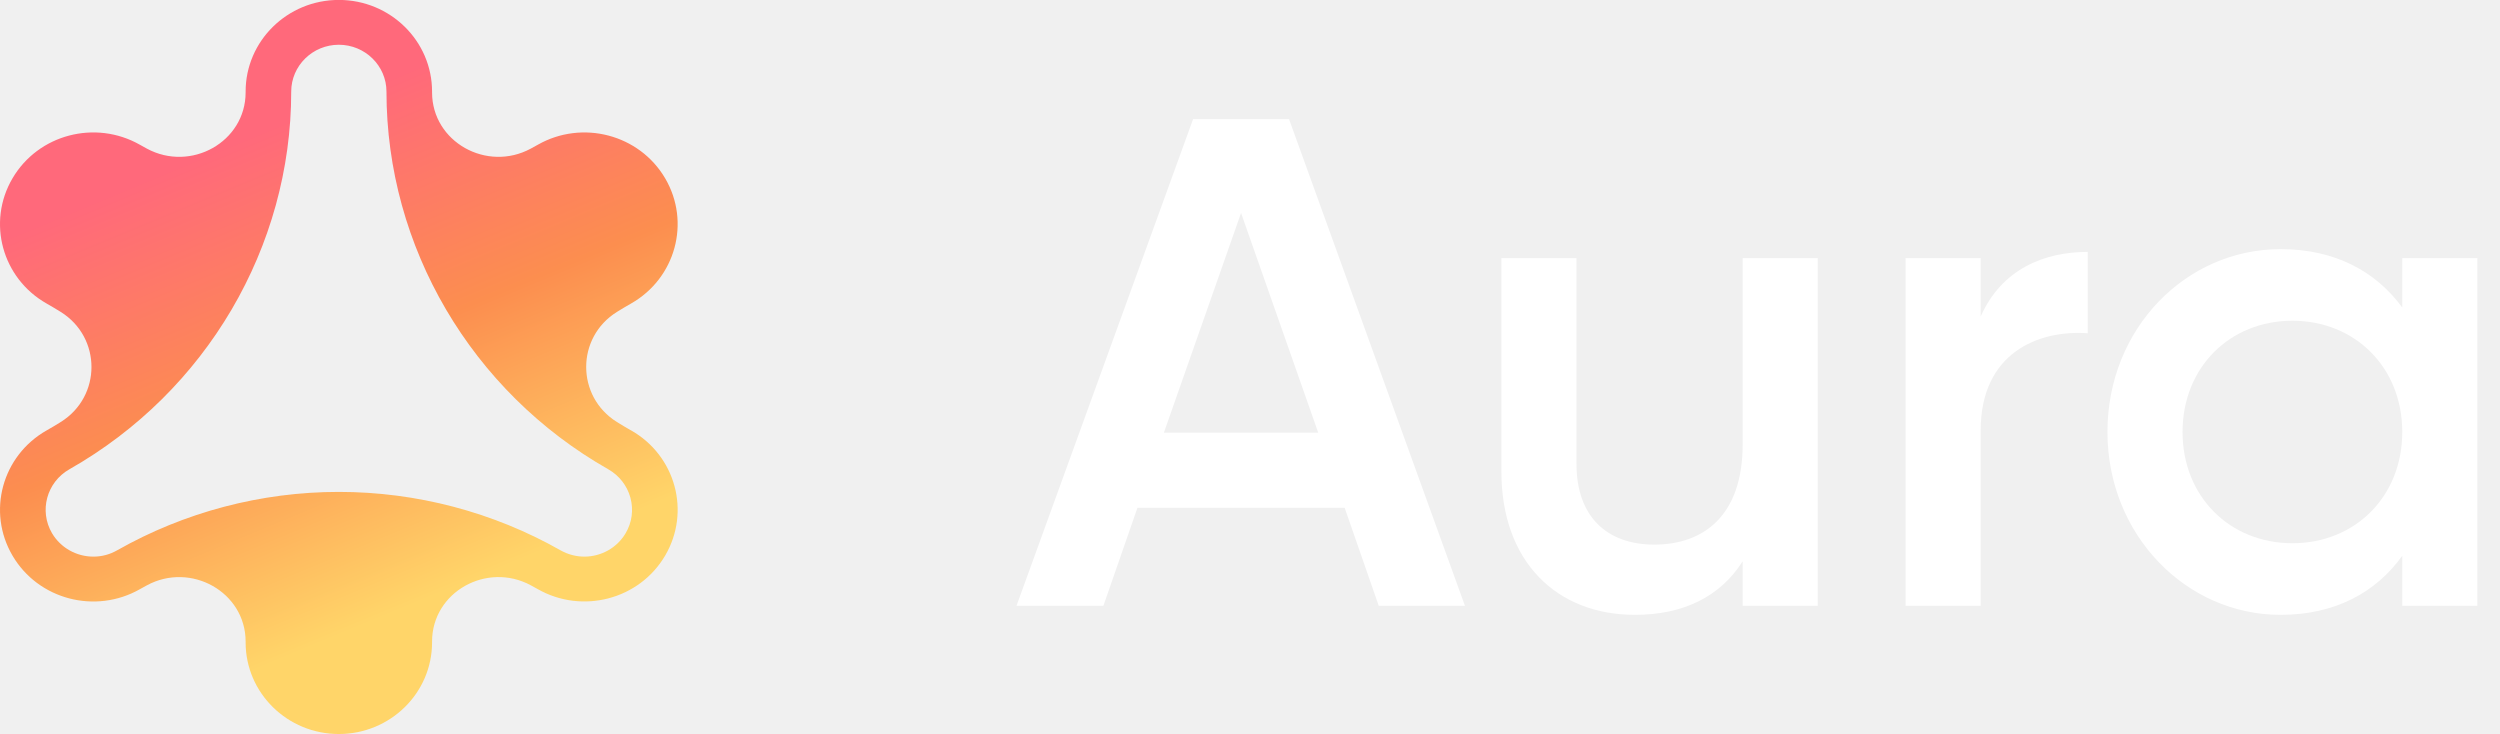
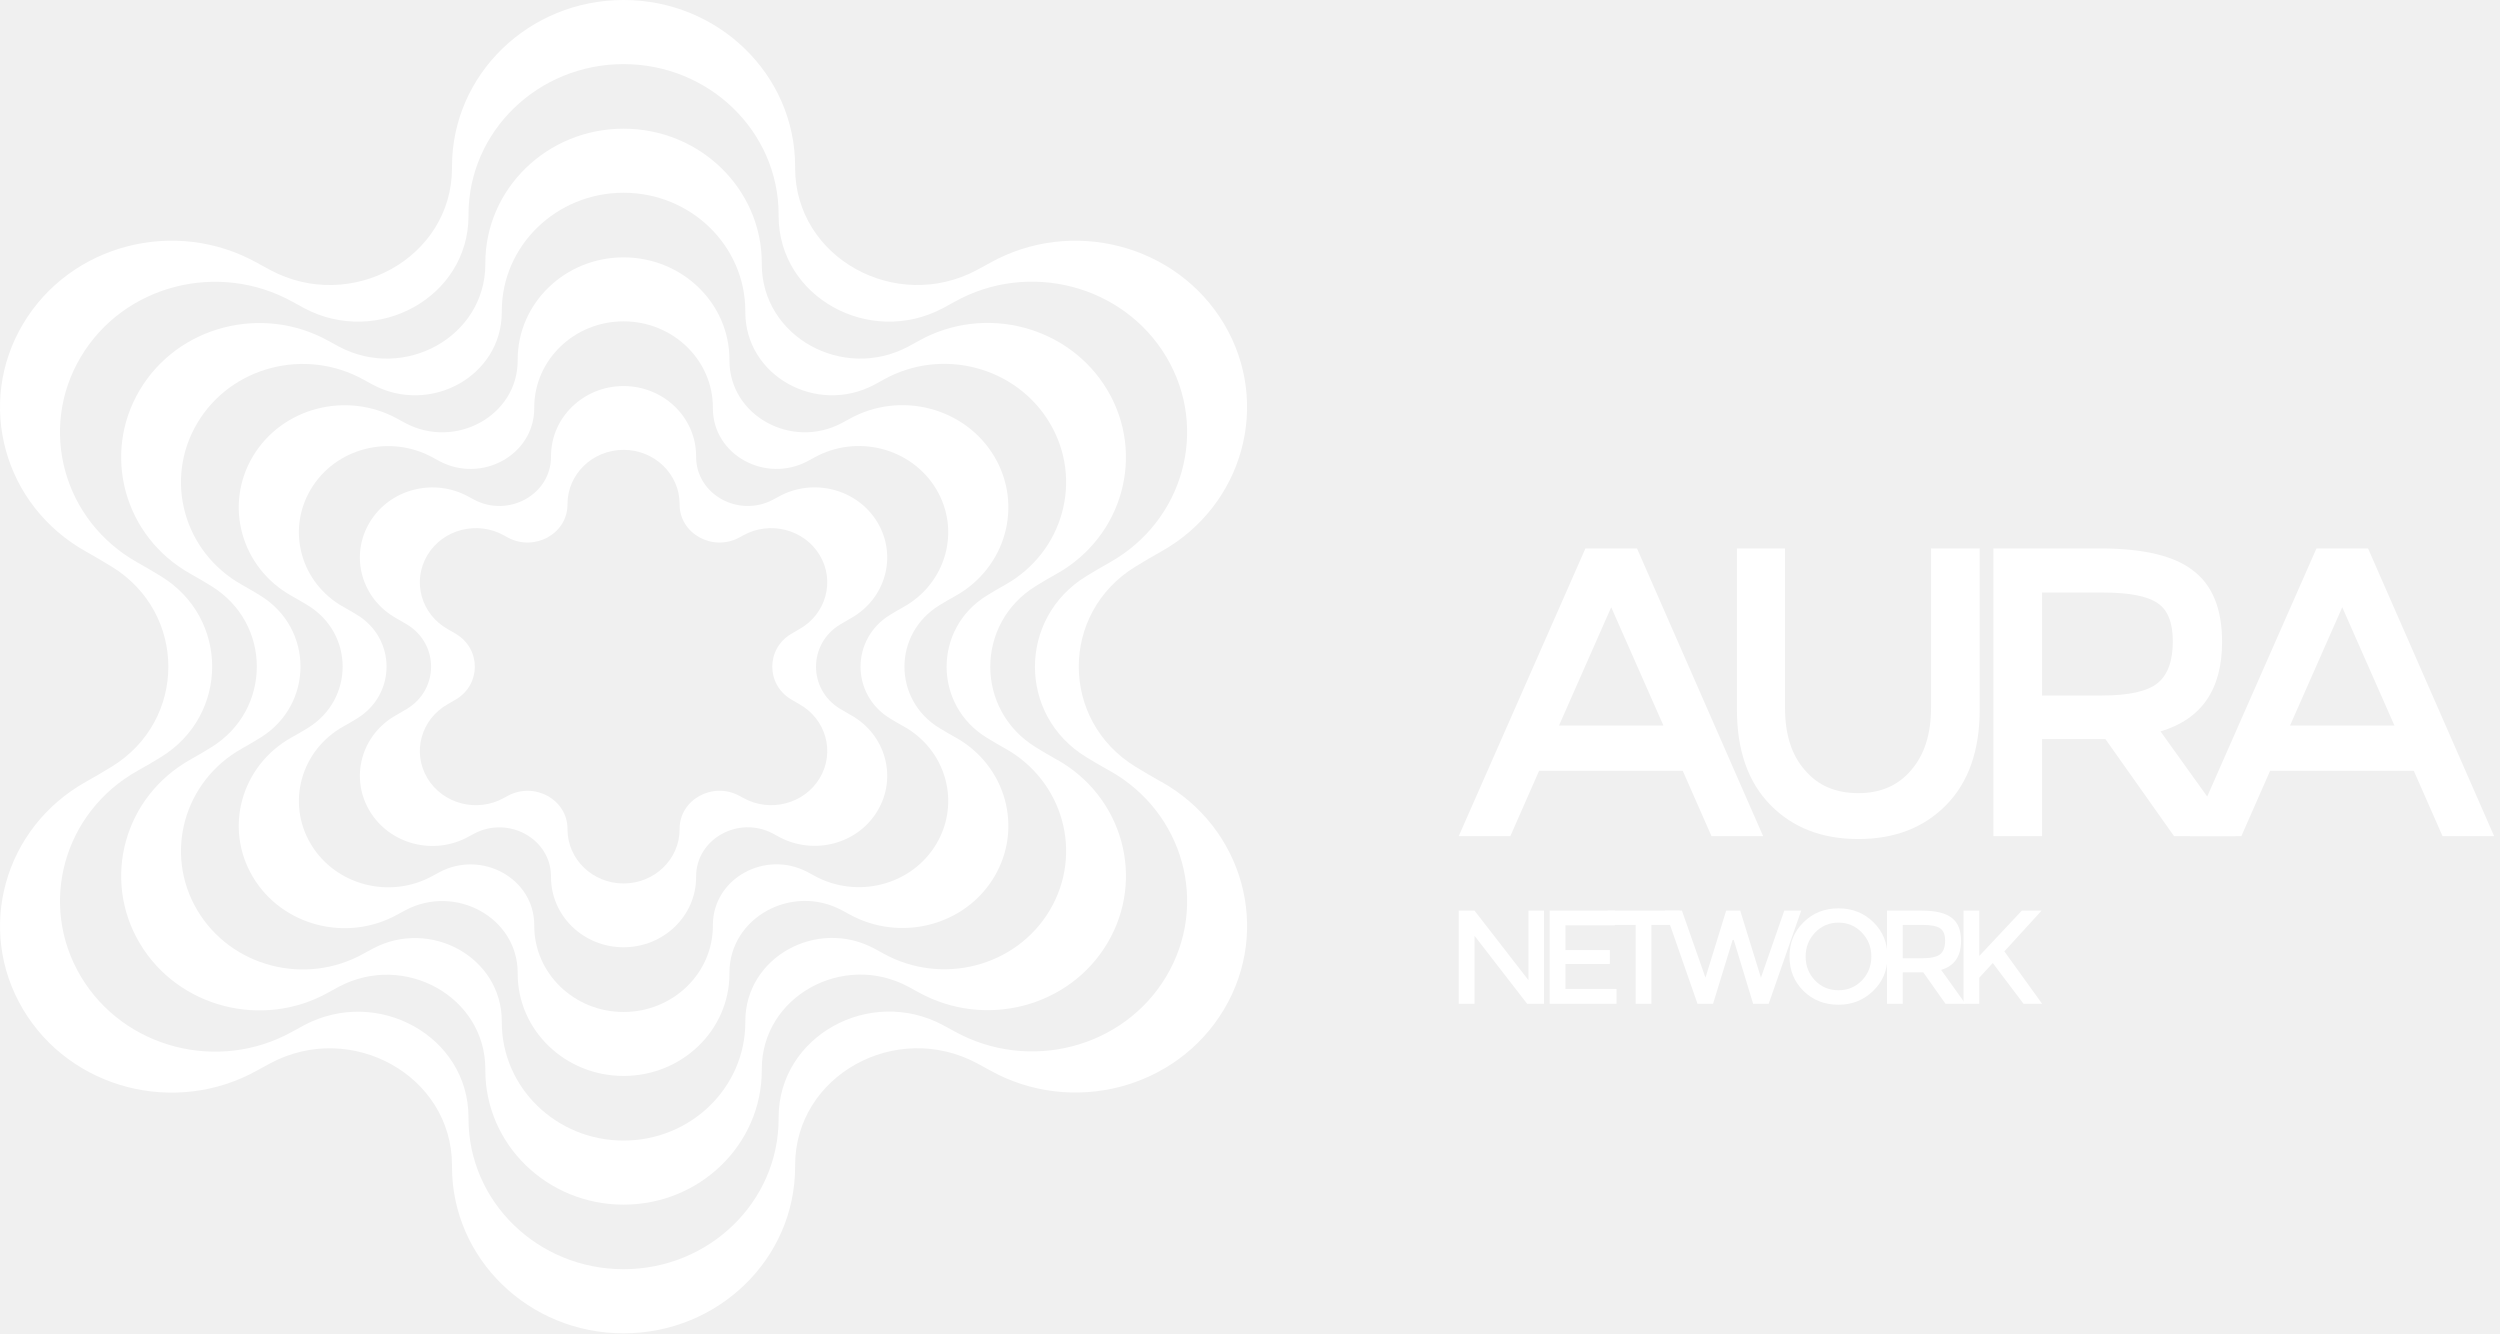
- <svg xmlns="http://www.w3.org/2000/svg" width="109" height="32" viewBox="0 0 109 32" fill="none">
-   <path d="M27.512 18.765C27.305 18.648 27.099 18.524 26.898 18.4C25.111 17.286 25.111 14.712 26.898 13.6C27.099 13.474 27.305 13.352 27.512 13.235C29.456 12.132 30.123 9.686 29.001 7.775C27.879 5.863 25.392 5.207 23.448 6.311C23.348 6.367 23.247 6.424 23.145 6.478C21.226 7.518 18.842 6.187 18.838 4.034V3.993C18.838 1.786 17.017 -0.003 14.773 -0.003C12.529 -0.003 10.709 1.786 10.709 3.993C10.709 4.006 10.709 4.021 10.709 4.034C10.704 6.189 8.321 7.518 6.401 6.478C6.3 6.424 6.2 6.367 6.099 6.311C4.155 5.207 1.667 5.861 0.545 7.775C-0.577 9.686 0.088 12.132 2.034 13.235C2.242 13.352 2.447 13.476 2.648 13.6C4.435 14.714 4.435 17.288 2.648 18.4C2.447 18.526 2.242 18.648 2.034 18.765C0.09 19.868 -0.577 22.312 0.545 24.225C1.667 26.139 4.155 26.793 6.099 25.689C6.198 25.633 6.3 25.576 6.401 25.522C8.321 24.482 10.704 25.813 10.709 27.966C10.709 27.979 10.709 27.994 10.709 28.007C10.709 30.214 12.529 32.003 14.773 32.003C17.017 32.003 18.838 30.214 18.838 28.007V27.966C18.842 25.811 21.226 24.482 23.145 25.52C23.247 25.574 23.346 25.631 23.448 25.687C25.392 26.791 27.879 26.137 29.001 24.223C30.123 22.312 29.458 19.866 27.512 18.763V18.765ZM27.278 23.248C26.909 23.878 26.218 24.269 25.476 24.269C25.116 24.269 24.758 24.173 24.442 23.995C21.506 22.329 18.164 21.447 14.773 21.447C11.382 21.447 8.04 22.329 5.105 23.995C4.784 24.178 4.435 24.269 4.071 24.269C3.329 24.269 2.639 23.878 2.268 23.248C1.696 22.273 2.036 21.022 3.028 20.459C8.992 17.073 12.697 10.763 12.697 3.993C12.697 2.868 13.629 1.951 14.773 1.951C15.917 1.951 16.85 2.868 16.85 3.993C16.85 10.763 20.554 17.073 26.518 20.459C26.997 20.733 27.342 21.172 27.486 21.699C27.629 22.227 27.556 22.777 27.278 23.248Z" fill="url(#paint0_linear_794_65)" />
-   <path d="M104.739 11.256H108.013V26.413H104.739V24.231C103.587 25.837 101.798 26.807 99.434 26.807C95.311 26.807 91.885 23.321 91.885 18.834C91.885 14.318 95.311 10.862 99.434 10.862C101.798 10.862 103.587 11.832 104.739 13.408V11.256ZM99.949 23.685C102.678 23.685 104.739 21.654 104.739 18.834C104.739 16.015 102.678 13.984 99.949 13.984C97.221 13.984 95.159 16.015 95.159 18.834C95.159 21.654 97.221 23.685 99.949 23.685Z" fill="white" />
-   <path d="M86.357 13.802C87.266 11.741 89.116 10.983 91.026 10.983V14.53C88.873 14.378 86.357 15.379 86.357 18.774V26.413H83.083V11.256H86.357V13.802Z" fill="white" />
-   <path d="M75.98 11.256H79.254V26.413H75.98V24.473C74.98 26.049 73.343 26.807 71.281 26.807C67.886 26.807 65.461 24.503 65.461 20.562V11.256H68.735V20.229C68.735 22.533 70.069 23.745 72.13 23.745C74.283 23.745 75.98 22.472 75.98 19.38V11.256Z" fill="white" />
-   <path d="M60.113 26.413L58.627 22.139H49.593L48.108 26.413H44.319L52.019 5.193H56.202L63.872 26.413H60.113ZM50.745 18.865H57.475L54.11 9.285L50.745 18.865Z" fill="white" />
-   <defs>
-     <linearGradient id="paint0_linear_794_65" x1="20.575" y1="25.295" x2="12.283" y2="5.357" gradientUnits="userSpaceOnUse">
-       <stop stop-color="#FFD569" />
-       <stop offset="0.515" stop-color="#FC8E4F" />
-       <stop offset="1" stop-color="#FF697B" />
-     </linearGradient>
-   </defs>
+ <svg xmlns="http://www.w3.org/2000/svg" width="150" height="80" viewBox="0 0 150 80" fill="none">
+   <path d="M69.675 46.905V46.91C69.15 46.617 68.63 46.308 68.12 45.999C63.595 43.213 63.595 36.78 68.12 34.001C68.63 33.686 69.15 33.382 69.675 33.089C74.598 30.331 76.287 24.218 73.446 19.44C70.604 14.663 64.305 13.023 59.383 15.781C59.131 15.923 58.873 16.064 58.616 16.2C53.754 18.8 47.718 15.472 47.707 10.092V9.989C47.707 4.473 43.097 0 37.413 0C31.729 0 27.12 4.473 27.12 9.989V10.092C27.109 15.478 21.073 18.8 16.211 16.2C15.954 16.064 15.702 15.923 15.445 15.781C10.522 13.023 4.223 14.658 1.381 19.44C-1.461 24.218 0.223 30.331 5.151 33.089C5.678 33.382 6.197 33.691 6.707 34.001C11.232 36.786 11.232 43.219 6.707 45.999C6.197 46.313 5.678 46.617 5.151 46.91C0.229 49.668 -1.461 55.776 1.381 60.559C4.223 65.341 10.522 66.976 15.445 64.218C15.697 64.076 15.954 63.935 16.211 63.8C21.073 61.199 27.109 64.527 27.12 69.907V70.011C27.12 75.527 31.729 80 37.413 80C43.097 80 47.707 75.527 47.707 70.011V69.907C47.718 64.521 53.754 61.199 58.616 63.794C58.873 63.93 59.125 64.071 59.383 64.212C64.305 66.97 70.604 65.336 73.446 60.553C76.287 55.776 74.604 49.663 69.675 46.905ZM37.413 76.152C32.276 76.152 28.11 72.11 28.11 67.124V67.031C28.1 62.168 22.653 59.176 18.25 61.511C18.019 61.634 17.785 61.761 17.558 61.889C13.109 64.381 7.415 62.904 4.847 58.582C2.278 54.259 3.805 48.738 8.254 46.245C8.73 45.981 9.2 45.706 9.661 45.422C13.75 42.91 13.757 37.084 9.661 34.578C9.201 34.296 8.73 34.018 8.254 33.753C3.8 31.261 2.278 25.736 4.847 21.418C7.415 17.095 13.1 15.635 17.558 18.11C17.79 18.239 18.018 18.365 18.25 18.489C22.65 20.829 28.1 17.836 28.11 12.968V12.875C28.11 7.89 32.276 3.847 37.413 3.847C42.55 3.847 46.717 7.89 46.717 12.875V12.968C46.728 17.831 52.178 20.829 56.577 18.489C56.809 18.365 57.042 18.238 57.27 18.11C61.719 15.618 67.413 17.1 69.981 21.418C72.549 25.736 71.022 31.261 66.573 33.753C66.098 34.018 65.628 34.293 65.167 34.578C61.077 37.09 61.069 42.917 65.167 45.422C65.627 45.703 66.098 45.981 66.573 46.245V46.241C71.028 48.734 72.549 54.259 69.981 58.576C67.413 62.899 61.731 64.354 57.27 61.883C57.037 61.755 56.81 61.628 56.577 61.506C52.183 59.161 46.728 62.163 46.717 67.031V67.124C46.717 72.11 42.551 76.152 37.413 76.152Z" fill="white" />
+   <path d="M63.407 45.572V45.577C62.984 45.34 62.564 45.092 62.154 44.84C58.501 42.604 58.508 37.401 62.154 35.159C62.565 34.904 62.984 34.659 63.407 34.423C67.374 32.197 68.735 27.264 66.445 23.409C64.156 19.554 59.08 18.23 55.114 20.456C54.911 20.57 54.703 20.684 54.496 20.794C50.575 22.882 45.716 20.206 45.707 15.865V15.782C45.707 11.331 41.992 7.721 37.413 7.721C32.833 7.721 29.12 11.331 29.12 15.782V15.865C29.11 20.211 24.252 22.882 20.33 20.794C20.123 20.684 19.92 20.571 19.713 20.456C15.738 18.246 10.671 19.549 8.381 23.409C6.092 27.264 7.449 32.197 11.419 34.423C11.844 34.659 12.263 34.907 12.672 35.159C16.325 37.397 16.319 42.597 12.672 44.84C12.262 45.094 11.844 45.34 11.419 45.577C7.453 47.802 6.092 52.73 8.381 56.59C10.671 60.45 15.747 61.769 19.713 59.543C19.916 59.429 20.123 59.316 20.33 59.205C24.255 57.121 29.11 59.793 29.12 64.133V64.217C29.12 68.669 32.834 72.279 37.413 72.279C41.992 72.279 45.707 68.669 45.707 64.217V64.133C45.716 59.788 50.579 57.107 54.496 59.201C54.704 59.31 54.907 59.423 55.114 59.539C59.091 61.743 64.156 60.445 66.445 56.586C68.735 52.73 67.378 47.798 63.407 45.572ZM62.988 54.611C60.971 58.011 56.51 59.155 53.006 57.212C52.824 57.111 52.645 57.011 52.462 56.915C49.012 55.07 44.728 57.431 44.719 61.26V61.333C44.719 65.255 41.448 68.434 37.413 68.434C33.378 68.434 30.107 65.255 30.107 61.333V61.26C30.099 57.436 25.821 55.082 22.364 56.919C22.182 57.015 21.999 57.115 21.82 57.215C18.327 59.176 13.855 58.014 11.838 54.615C9.821 51.215 11.02 46.873 14.515 44.912C14.888 44.704 15.257 44.487 15.619 44.264C18.831 42.288 18.836 37.707 15.619 35.735C15.258 35.514 14.888 35.295 14.515 35.087C11.017 33.126 9.821 28.781 11.838 25.385C13.855 21.985 18.319 20.836 21.82 22.783C22.003 22.885 22.182 22.984 22.364 23.081C25.819 24.921 30.099 22.567 30.107 18.739V18.666C30.107 14.745 33.379 11.565 37.413 11.565C41.447 11.565 44.719 14.745 44.719 18.666V18.739C44.728 22.563 49.007 24.921 52.462 23.081C52.645 22.984 52.827 22.884 53.006 22.783C56.5 20.823 60.971 21.988 62.988 25.385C65.005 28.781 63.806 33.126 60.312 35.087C59.939 35.295 59.57 35.511 59.208 35.735C55.996 37.711 55.99 42.294 59.208 44.264C59.569 44.485 59.939 44.704 60.312 44.912V44.909C63.81 46.869 65.005 51.215 62.988 54.611Z" fill="white" />
+   <path d="M57.323 44.239V44.242C56.999 44.063 56.678 43.873 56.364 43.683C53.566 41.981 53.571 38.023 56.364 36.317C56.679 36.123 56.999 35.937 57.323 35.757C60.362 34.063 61.404 30.311 59.651 27.377C57.897 24.445 54.009 23.438 50.971 25.131C50.816 25.218 50.657 25.304 50.498 25.388C47.495 26.977 43.773 24.941 43.766 21.638V21.575C43.766 18.189 40.921 15.442 37.413 15.442C33.905 15.442 31.061 18.189 31.061 21.575V21.638C31.054 24.945 27.333 26.977 24.328 25.388C24.17 25.304 24.014 25.219 23.855 25.131C20.811 23.45 16.93 24.442 15.176 27.377C13.422 30.311 14.462 34.063 17.503 35.757C17.828 35.937 18.149 36.126 18.463 36.317C21.26 38.019 21.256 41.976 18.463 43.683C18.149 43.876 17.828 44.063 17.503 44.242C14.465 45.935 13.422 49.685 15.176 52.622C16.93 55.558 20.817 56.561 23.855 54.868C24.011 54.781 24.17 54.695 24.328 54.612C27.335 53.026 31.054 55.058 31.061 58.361V58.425C31.061 61.811 33.906 64.557 37.413 64.557C40.92 64.557 43.766 61.811 43.766 58.425V58.361C43.773 55.054 47.498 53.015 50.498 54.608C50.657 54.691 50.813 54.777 50.971 54.864C54.018 56.542 57.897 55.554 59.651 52.618C61.404 49.685 60.366 45.932 57.323 44.239ZM56.175 50.645C54.696 53.124 51.422 53.957 48.853 52.541C48.718 52.468 48.587 52.395 48.453 52.325C45.922 50.98 42.779 52.701 42.773 55.491V55.545C42.773 58.402 40.373 60.719 37.413 60.719C34.453 60.719 32.054 58.402 32.054 55.545V55.491C32.048 52.704 28.91 50.989 26.373 52.328C26.24 52.398 26.105 52.471 25.975 52.544C23.412 53.972 20.131 53.126 18.652 50.649C17.172 48.171 18.052 45.008 20.615 43.58C20.889 43.427 21.16 43.27 21.425 43.107C23.781 41.667 23.785 38.329 21.425 36.893C21.16 36.731 20.889 36.572 20.615 36.42C18.049 34.991 17.172 31.825 18.652 29.35C20.131 26.873 23.406 26.037 25.975 27.455C26.108 27.529 26.24 27.602 26.373 27.672C28.908 29.012 32.048 27.298 32.054 24.508V24.455C32.054 21.598 34.453 19.281 37.413 19.281C40.372 19.281 42.773 21.598 42.773 24.455V24.508C42.779 27.295 45.919 29.012 48.453 27.672C48.587 27.602 48.721 27.528 48.853 27.455C51.416 26.026 54.696 26.876 56.175 29.35C57.655 31.825 56.775 34.991 54.212 36.42C53.938 36.572 53.667 36.729 53.402 36.893C51.045 38.332 51.041 41.672 53.402 43.107C53.667 43.268 53.938 43.427 54.212 43.58V43.577C56.779 45.005 57.655 48.171 56.175 50.645Z" fill="white" />
+   <path d="M51.056 42.907V42.909C50.833 42.785 50.613 42.656 50.398 42.525C48.48 41.358 48.484 38.645 50.398 37.475C50.613 37.343 50.833 37.215 51.056 37.091C53.137 35.93 53.852 33.357 52.65 31.346C51.449 29.335 48.785 28.645 46.703 29.806C46.596 29.865 46.487 29.924 46.379 29.982C44.321 31.071 41.771 29.676 41.766 27.411V27.368C41.766 25.046 39.817 23.163 37.413 23.163C35.009 23.163 33.061 25.046 33.061 27.368V27.411C33.056 29.678 30.506 31.071 28.448 29.982C28.339 29.924 28.232 29.866 28.123 29.806C26.038 28.653 23.379 29.333 22.177 31.346C20.975 33.357 21.687 35.93 23.771 37.091C23.994 37.215 24.214 37.344 24.429 37.475C26.345 38.642 26.343 41.355 24.429 42.525C24.213 42.657 23.994 42.785 23.771 42.909C21.689 44.07 20.975 46.64 22.177 48.654C23.379 50.667 26.042 51.355 28.123 50.194C28.23 50.134 28.339 50.075 28.448 50.018C30.508 48.931 33.056 50.324 33.061 52.588V52.632C33.061 54.954 35.01 56.836 37.413 56.836C39.816 56.836 41.766 54.954 41.766 52.632V52.588C41.771 50.322 44.324 48.923 46.379 50.016C46.488 50.072 46.595 50.132 46.703 50.192C48.79 51.342 51.449 50.665 52.65 48.651C53.852 46.64 53.139 44.068 51.056 42.907ZM49.185 46.684C48.257 48.24 46.199 48.771 44.591 47.874C44.507 47.828 44.425 47.782 44.34 47.738C42.752 46.895 40.78 47.974 40.776 49.726V49.76C40.776 51.554 39.27 53.008 37.414 53.008C35.557 53.008 34.05 51.554 34.05 49.76V49.726C34.047 47.977 32.075 46.895 30.486 47.74C30.403 47.784 30.318 47.83 30.236 47.876C28.628 48.773 26.569 48.241 25.641 46.686C24.712 45.13 25.265 43.144 26.873 42.247C27.045 42.152 27.215 42.053 27.381 41.951C28.86 41.047 28.86 38.955 27.381 38.049C27.215 37.949 27.045 37.848 26.873 37.753C25.263 36.856 24.712 34.868 25.641 33.314C26.569 31.759 28.628 31.227 30.236 32.123C30.32 32.169 30.403 32.216 30.486 32.26C32.075 33.105 34.047 32.025 34.05 30.274V30.24C34.05 28.446 35.557 26.991 37.414 26.991C39.271 26.991 40.776 28.446 40.776 30.24V30.274C40.78 32.023 42.752 33.105 44.34 32.26C44.425 32.216 44.509 32.169 44.591 32.123C46.199 31.227 48.257 31.76 49.185 33.314C50.114 34.868 49.562 36.856 47.953 37.753C47.782 37.848 47.612 37.946 47.445 38.049C45.967 38.953 45.967 41.045 47.445 41.951C47.612 42.051 47.782 42.152 47.953 42.247V42.246C49.564 43.143 50.114 45.13 49.185 46.684Z" fill="white" />
+   <path d="M117.811 54.638H118.757V57.358L121.309 54.638H122.494L120.261 57.084L122.528 60.227H121.412L119.566 57.781L118.757 58.661V60.227H117.811V54.638Z" fill="white" />
+   <path d="M116.467 58.193L117.926 60.227H116.729L115.397 58.341H114.166V60.227H113.22V54.638H115.294C116.137 54.638 116.741 54.782 117.105 55.072C117.478 55.354 117.664 55.815 117.664 56.455C117.664 57.377 117.265 57.956 116.467 58.193ZM115.328 57.495C115.852 57.495 116.213 57.415 116.411 57.255C116.608 57.095 116.707 56.825 116.707 56.444C116.707 56.078 116.608 55.83 116.411 55.701C116.213 55.564 115.86 55.495 115.351 55.495H114.166V57.495H115.328Z" fill="white" />
+   <path d="M110.308 55.358C109.754 55.358 109.287 55.556 108.907 55.952C108.528 56.348 108.338 56.828 108.338 57.392C108.338 57.956 108.528 58.436 108.907 58.833C109.287 59.221 109.754 59.415 110.308 59.415C110.863 59.415 111.33 59.221 111.71 58.833C112.09 58.436 112.28 57.956 112.28 57.392C112.28 56.828 112.09 56.348 111.71 55.952C111.33 55.556 110.863 55.358 110.308 55.358ZM110.308 60.284C109.474 60.284 108.775 60.01 108.212 59.461C107.65 58.905 107.37 58.215 107.37 57.392C107.37 56.569 107.65 55.884 108.212 55.335C108.775 54.779 109.474 54.501 110.308 54.501C111.144 54.501 111.843 54.779 112.405 55.335C112.967 55.884 113.248 56.569 113.248 57.392C113.248 58.215 112.963 58.901 112.394 59.45C111.824 60.006 111.129 60.284 110.308 60.284Z" fill="white" />
+   <path d="M102.328 58.661L103.57 54.638H104.414L105.656 58.661L107.057 54.638H108.071L106.122 60.227H105.188L104.026 56.398H103.958L102.784 60.227H101.85L99.902 54.638H100.916L102.328 58.661Z" fill="white" />
+   <path d="M99.085 55.495V60.227H98.139V55.495H96.453V54.638H100.771V55.495H99.085Z" fill="white" />
+   <path d="M96.899 54.638V55.518H93.926V57.004H96.591V57.838H93.926V59.336H96.99V60.227H92.98V54.638H96.899Z" fill="white" />
+   <path d="M91.707 54.638H92.641V60.227H91.627L88.471 56.147V60.227H87.525V54.638H88.471L91.707 58.81V54.638Z" fill="white" />
+   <path d="M136.207 46.248L134.483 50.166H131.387L138.987 32.906H142.083L149.647 50.166H146.551L144.827 46.248H136.207ZM143.666 43.53L140.535 36.435L137.403 43.53H143.666Z" fill="white" />
+   <path d="M129.63 43.883L134.134 50.166H130.44L126.323 44.342H122.523V50.166H119.604V32.906H126.006C128.61 32.906 130.475 33.353 131.601 34.247C132.75 35.118 133.325 36.541 133.325 38.518C133.325 41.365 132.093 43.154 129.63 43.883ZM126.113 41.73C127.73 41.73 128.845 41.483 129.454 40.989C130.065 40.495 130.369 39.659 130.369 38.483C130.369 37.353 130.065 36.589 129.454 36.188C128.845 35.765 127.754 35.553 126.183 35.553H122.523V41.73H126.113Z" fill="white" />
+   <path d="M111.499 47.589C112.836 47.589 113.892 47.13 114.665 46.212C115.463 45.295 115.862 44.048 115.862 42.471V32.906H118.782V42.577C118.782 45.024 118.113 46.93 116.777 48.295C115.44 49.66 113.68 50.342 111.499 50.342C109.317 50.342 107.559 49.66 106.222 48.295C104.885 46.93 104.216 45.024 104.216 42.577V32.906H107.101V42.471C107.101 44.071 107.5 45.318 108.297 46.212C109.071 47.13 110.138 47.589 111.499 47.589Z" fill="white" />
+   <path d="M92.346 46.248L90.622 50.166H87.525L95.125 32.906H98.221L105.786 50.166H102.689L100.965 46.248H92.346ZM99.804 43.53L96.673 36.435L93.541 43.53H99.804Z" fill="white" />
</svg>
